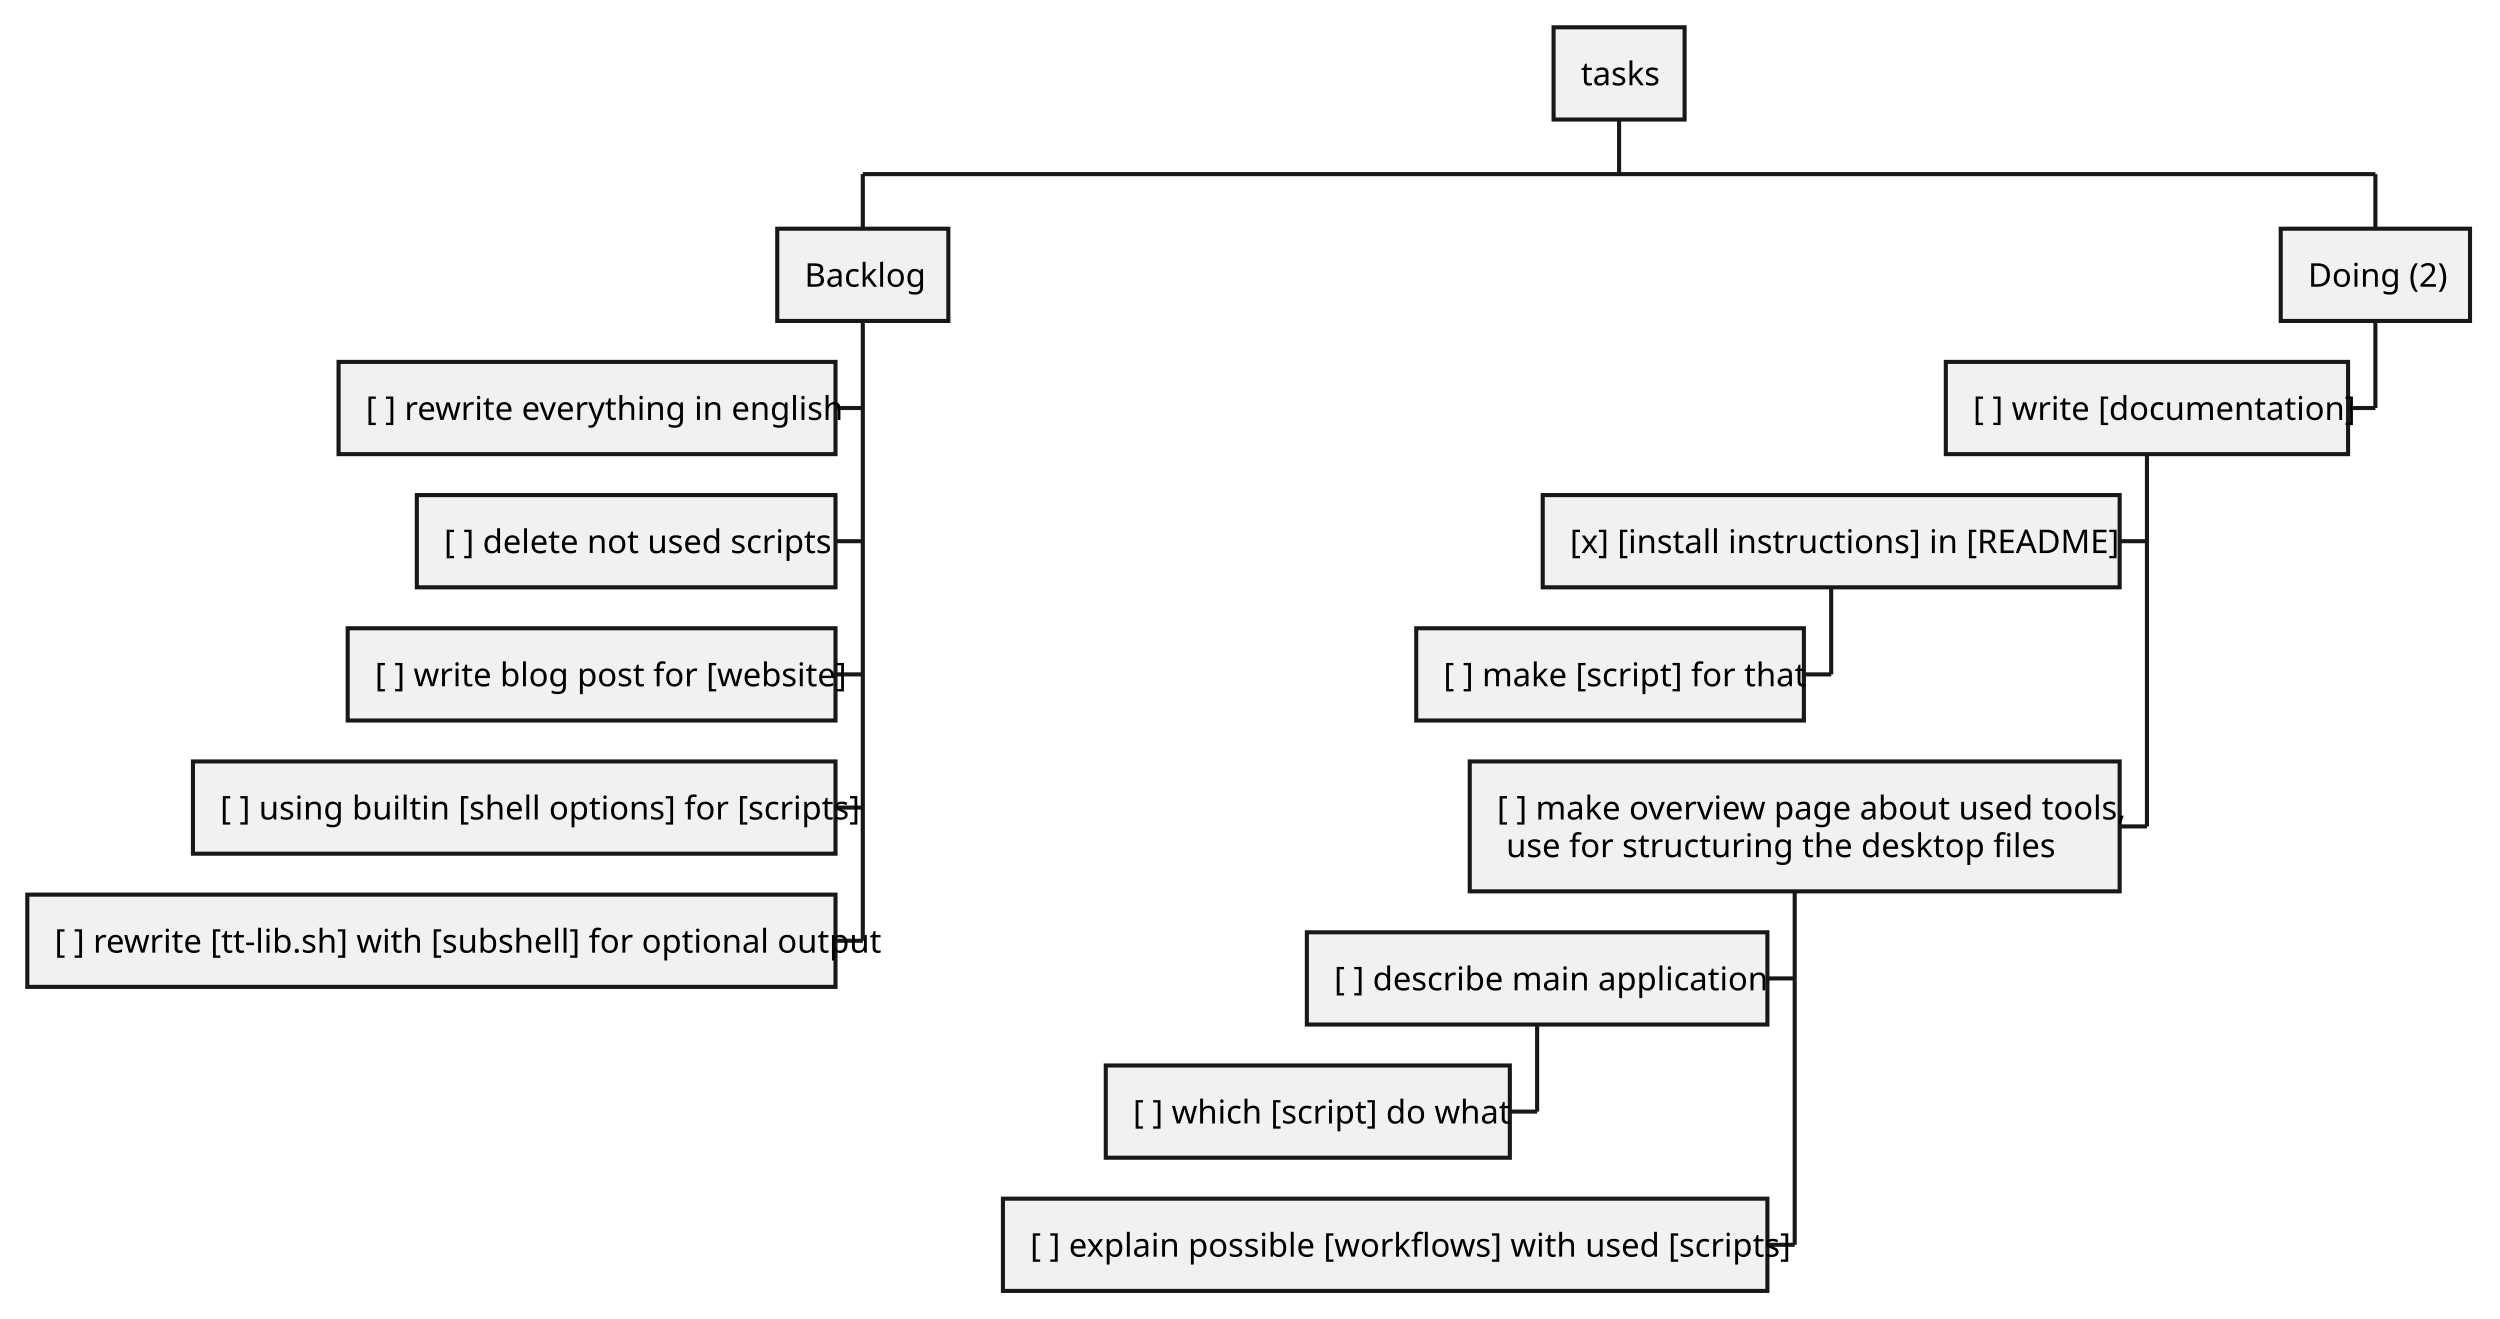
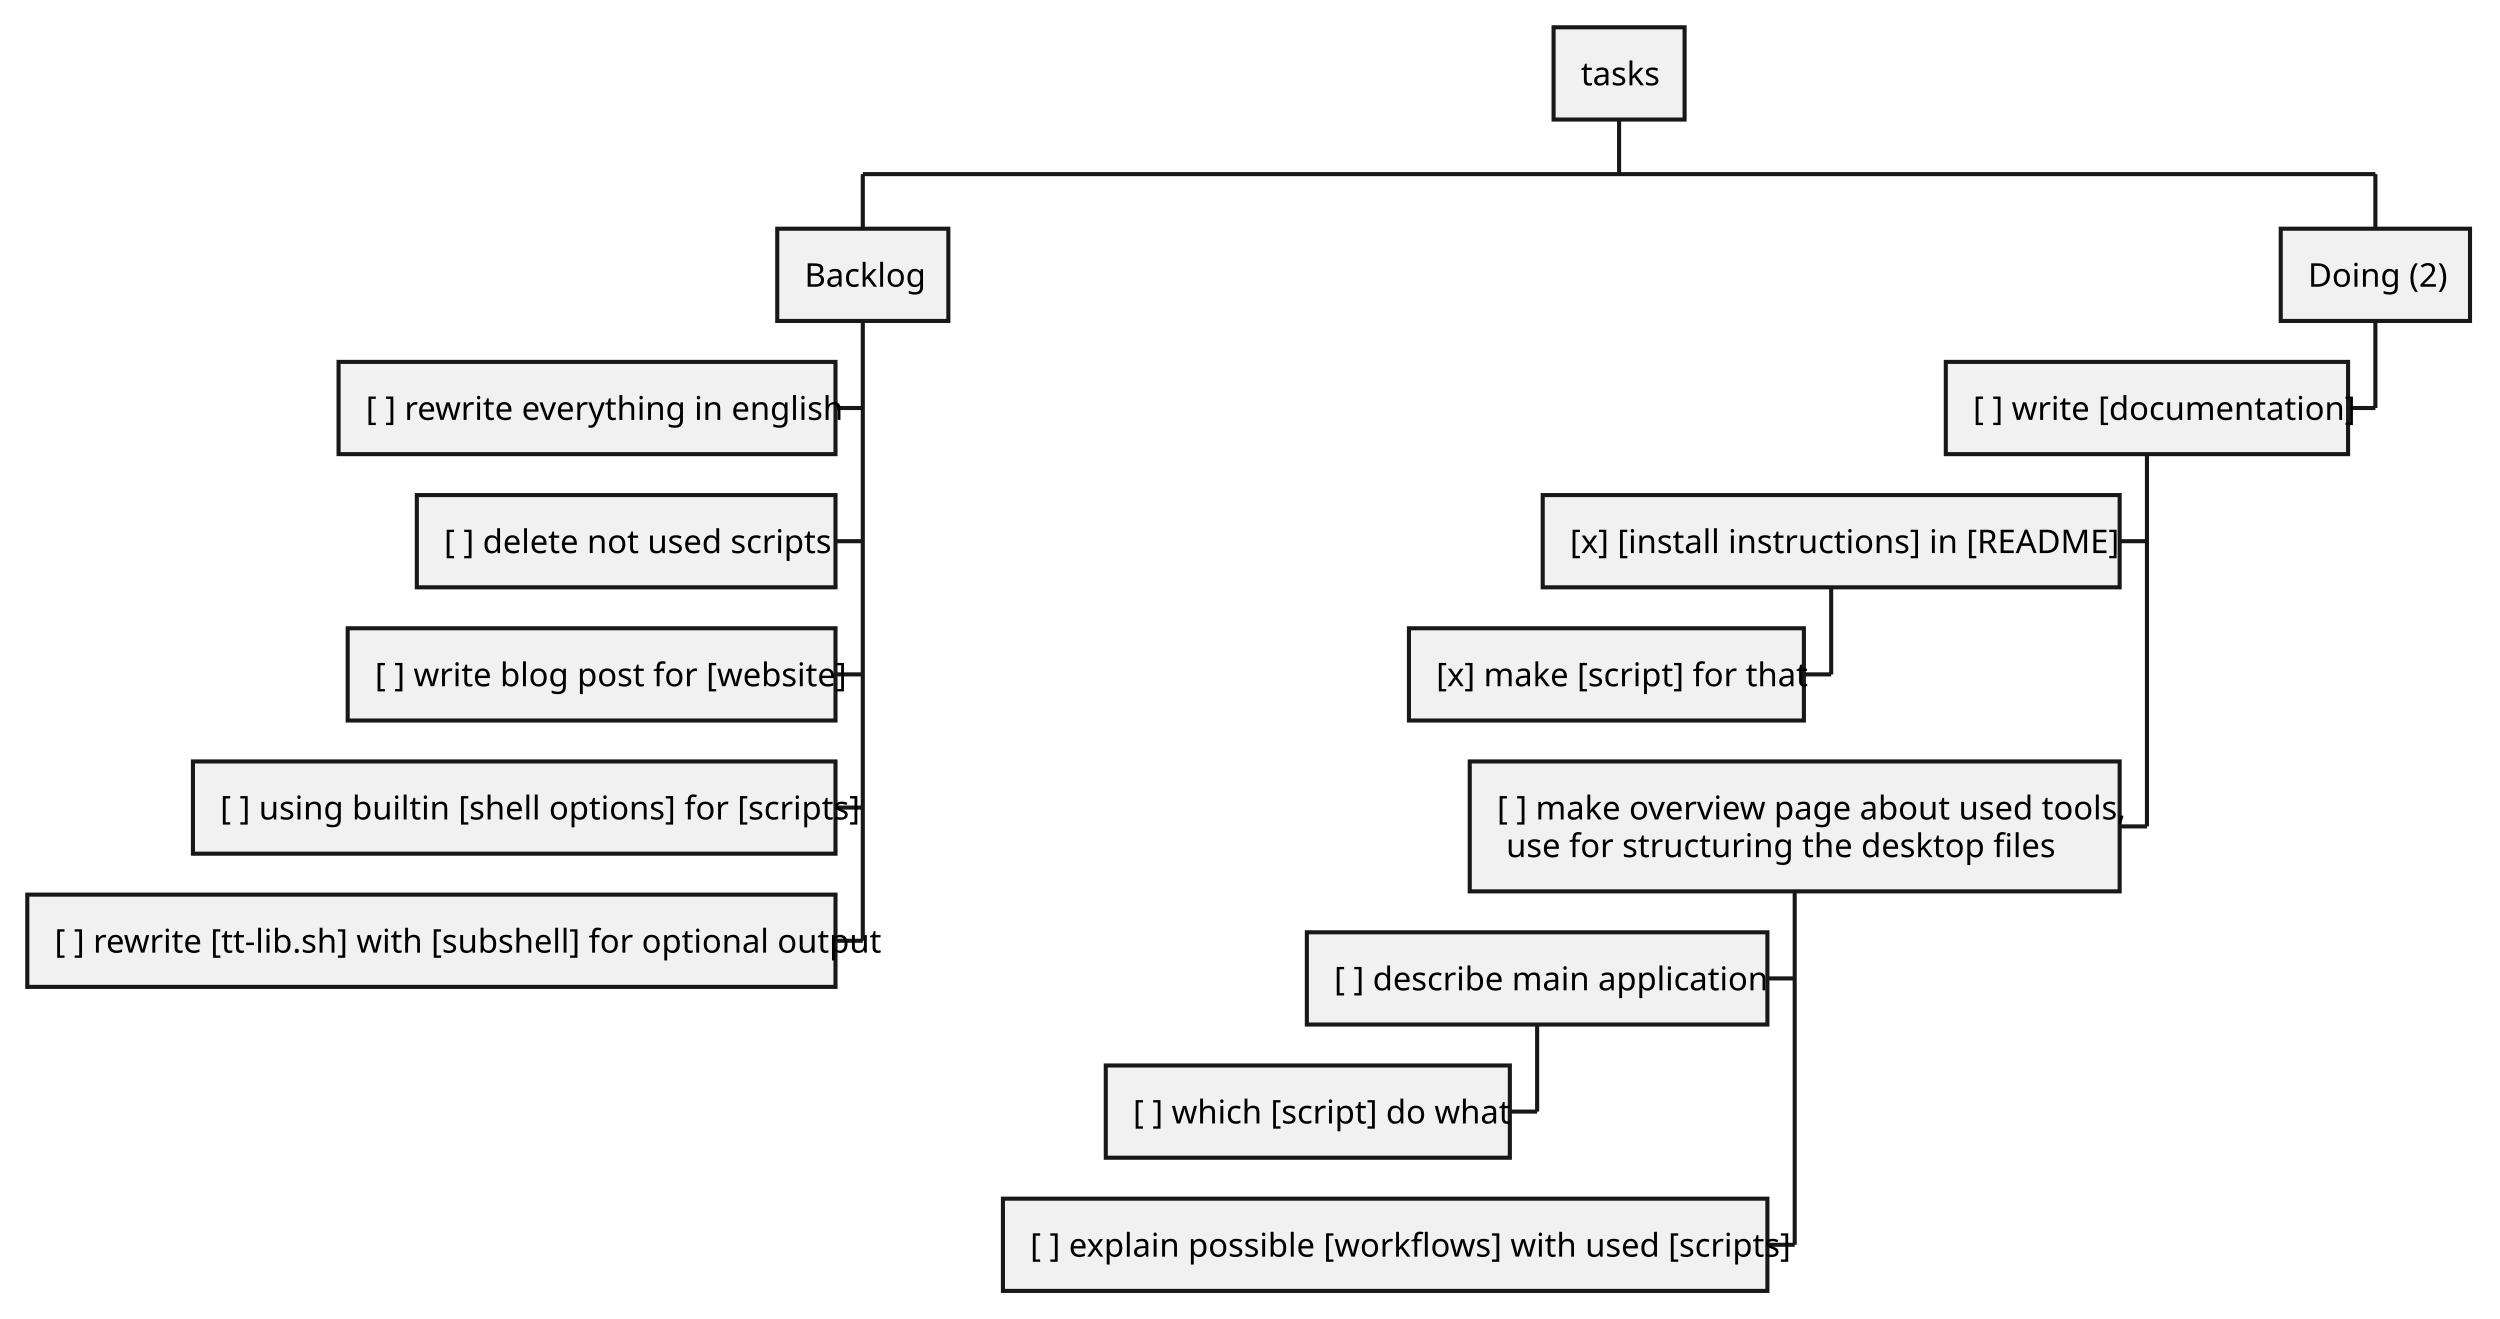
<svg xmlns="http://www.w3.org/2000/svg" contentStyleType="text/css" data-diagram-type="WBS" height="483px" preserveAspectRatio="none" style="width:916px;height:483px;background:#FFFFFF;" version="1.1" viewBox="0 0 916 483" width="916px" zoomAndPan="magnify">
  <defs />
  <g>
    <line style="stroke:#181818;stroke-width:1.5;" x1="316.129" x2="316.129" y1="63.799" y2="83.799" />
    <rect fill="#F1F1F1" height="33.799" style="stroke:#181818;stroke-width:1.5;" width="62.691" x="284.783" y="83.799" />
    <text fill="#000000" font-family="sans-serif" font-size="12" lengthAdjust="spacing" textLength="42.691" x="294.783" y="105.055">Backlog</text>
    <line style="stroke:#181818;stroke-width:1.5;" x1="306.129" x2="316.129" y1="149.497" y2="149.497" />
    <rect fill="#F1F1F1" height="33.799" style="stroke:#181818;stroke-width:1.5;" width="182.076" x="124.053" y="132.598" />
    <text fill="#000000" font-family="sans-serif" font-size="12" lengthAdjust="spacing" textLength="162.076" x="134.053" y="153.853">[ ] rewrite everything in english</text>
    <line style="stroke:#181818;stroke-width:1.5;" x1="306.129" x2="316.129" y1="198.296" y2="198.296" />
    <rect fill="#F1F1F1" height="33.799" style="stroke:#181818;stroke-width:1.5;" width="153.406" x="152.723" y="181.397" />
    <text fill="#000000" font-family="sans-serif" font-size="12" lengthAdjust="spacing" textLength="133.406" x="162.723" y="202.652">[ ] delete not used scripts</text>
    <line style="stroke:#181818;stroke-width:1.5;" x1="306.129" x2="316.129" y1="247.095" y2="247.095" />
    <rect fill="#F1F1F1" height="33.799" style="stroke:#181818;stroke-width:1.5;" width="178.736" x="127.393" y="230.195" />
    <text fill="#000000" font-family="sans-serif" font-size="12" lengthAdjust="spacing" textLength="158.736" x="137.393" y="251.451">[ ] write blog post for [website]</text>
    <line style="stroke:#181818;stroke-width:1.5;" x1="306.129" x2="316.129" y1="295.894" y2="295.894" />
    <rect fill="#F1F1F1" height="33.799" style="stroke:#181818;stroke-width:1.5;" width="235.432" x="70.697" y="278.994" />
    <text fill="#000000" font-family="sans-serif" font-size="12" lengthAdjust="spacing" textLength="215.432" x="80.697" y="300.25">[ ] using builtin [shell options] for [scripts]</text>
    <line style="stroke:#181818;stroke-width:1.5;" x1="306.129" x2="316.129" y1="344.692" y2="344.692" />
    <rect fill="#F1F1F1" height="33.799" style="stroke:#181818;stroke-width:1.5;" width="296.129" x="10" y="327.793" />
    <text fill="#000000" font-family="sans-serif" font-size="12" lengthAdjust="spacing" textLength="276.129" x="20" y="349.049">[ ] rewrite [tt-lib.sh] with [subshell] for optional output</text>
    <line style="stroke:#181818;stroke-width:1.5;" x1="316.129" x2="316.129" y1="117.598" y2="344.692" />
    <line style="stroke:#181818;stroke-width:1.5;" x1="870.339" x2="870.339" y1="63.799" y2="83.799" />
    <rect fill="#F1F1F1" height="33.799" style="stroke:#181818;stroke-width:1.5;" width="69.353" x="835.662" y="83.799" />
    <text fill="#000000" font-family="sans-serif" font-size="12" lengthAdjust="spacing" textLength="49.353" x="845.662" y="105.055">Doing (2)</text>
    <line style="stroke:#181818;stroke-width:1.5;" x1="860.339" x2="870.339" y1="149.497" y2="149.497" />
    <rect fill="#F1F1F1" height="33.799" style="stroke:#181818;stroke-width:1.5;" width="147.394" x="712.944" y="132.598" />
    <text fill="#000000" font-family="sans-serif" font-size="12" lengthAdjust="spacing" textLength="127.394" x="722.944" y="153.853">[ ] write [documentation]</text>
    <line style="stroke:#181818;stroke-width:1.5;" x1="776.642" x2="786.642" y1="198.296" y2="198.296" />
    <rect fill="#F1F1F1" height="33.799" style="stroke:#181818;stroke-width:1.5;" width="211.391" x="565.251" y="181.397" />
    <text fill="#000000" font-family="sans-serif" font-size="12" lengthAdjust="spacing" textLength="191.391" x="575.251" y="202.652">[x] [install instructions] in [README]</text>
    <line style="stroke:#181818;stroke-width:1.5;" x1="660.946" x2="670.946" y1="247.095" y2="247.095" />
-     <rect fill="#F1F1F1" height="33.799" style="stroke:#181818;stroke-width:1.5;" width="142.039" x="518.907" y="230.195" />
-     <text fill="#000000" font-family="sans-serif" font-size="12" lengthAdjust="spacing" textLength="122.039" x="528.907" y="251.451">[ ] make [script] for that</text>
+     <rect fill="#F1F1F1" height="33.799" style="stroke:#181818;stroke-width:1.5;" width="144.705" x="516.241" y="230.195" />
+     <text fill="#000000" font-family="sans-serif" font-size="12" lengthAdjust="spacing" textLength="124.705" x="526.241" y="251.451">[x] make [script] for that</text>
    <line style="stroke:#181818;stroke-width:1.5;" x1="670.946" x2="670.946" y1="215.195" y2="247.095" />
    <line style="stroke:#181818;stroke-width:1.5;" x1="776.642" x2="786.642" y1="302.793" y2="302.793" />
    <rect fill="#F1F1F1" height="47.598" style="stroke:#181818;stroke-width:1.5;" width="238.127" x="538.515" y="278.994" />
    <text fill="#000000" font-family="sans-serif" font-size="12" lengthAdjust="spacing" textLength="218.127" x="548.515" y="300.25">[ ] make overview page about used tools,</text>
    <text fill="#000000" font-family="sans-serif" font-size="12" lengthAdjust="spacing" textLength="186.094" x="551.849" y="314.049">use for structuring the desktop files</text>
    <line style="stroke:#181818;stroke-width:1.5;" x1="647.578" x2="657.578" y1="358.491" y2="358.491" />
    <rect fill="#F1F1F1" height="33.799" style="stroke:#181818;stroke-width:1.5;" width="168.746" x="478.832" y="341.592" />
    <text fill="#000000" font-family="sans-serif" font-size="12" lengthAdjust="spacing" textLength="148.746" x="488.832" y="362.848">[ ] describe main application</text>
    <line style="stroke:#181818;stroke-width:1.5;" x1="553.205" x2="563.205" y1="407.29" y2="407.29" />
    <rect fill="#F1F1F1" height="33.799" style="stroke:#181818;stroke-width:1.5;" width="148.051" x="405.154" y="390.391" />
    <text fill="#000000" font-family="sans-serif" font-size="12" lengthAdjust="spacing" textLength="128.051" x="415.154" y="411.647">[ ] which [script] do what</text>
    <line style="stroke:#181818;stroke-width:1.5;" x1="563.205" x2="563.205" y1="375.391" y2="407.29" />
    <line style="stroke:#181818;stroke-width:1.5;" x1="647.578" x2="657.578" y1="456.089" y2="456.089" />
    <rect fill="#F1F1F1" height="33.799" style="stroke:#181818;stroke-width:1.5;" width="280.103" x="367.475" y="439.19" />
    <text fill="#000000" font-family="sans-serif" font-size="12" lengthAdjust="spacing" textLength="260.103" x="377.475" y="460.445">[ ] explain possible [workflows] with used [scripts]</text>
    <line style="stroke:#181818;stroke-width:1.5;" x1="657.578" x2="657.578" y1="326.592" y2="456.089" />
    <line style="stroke:#181818;stroke-width:1.5;" x1="786.642" x2="786.642" y1="166.397" y2="302.793" />
    <line style="stroke:#181818;stroke-width:1.5;" x1="870.339" x2="870.339" y1="117.598" y2="149.497" />
    <line style="stroke:#181818;stroke-width:1.5;" x1="316.129" x2="870.339" y1="63.799" y2="63.799" />
    <rect fill="#F1F1F1" height="33.799" style="stroke:#181818;stroke-width:1.5;" width="48.008" x="569.23" y="10" />
    <text fill="#000000" font-family="sans-serif" font-size="12" lengthAdjust="spacing" textLength="28.008" x="579.23" y="31.256">tasks</text>
    <line style="stroke:#181818;stroke-width:1.5;" x1="593.234" x2="593.234" y1="43.799" y2="63.799" />
  </g>
</svg>
